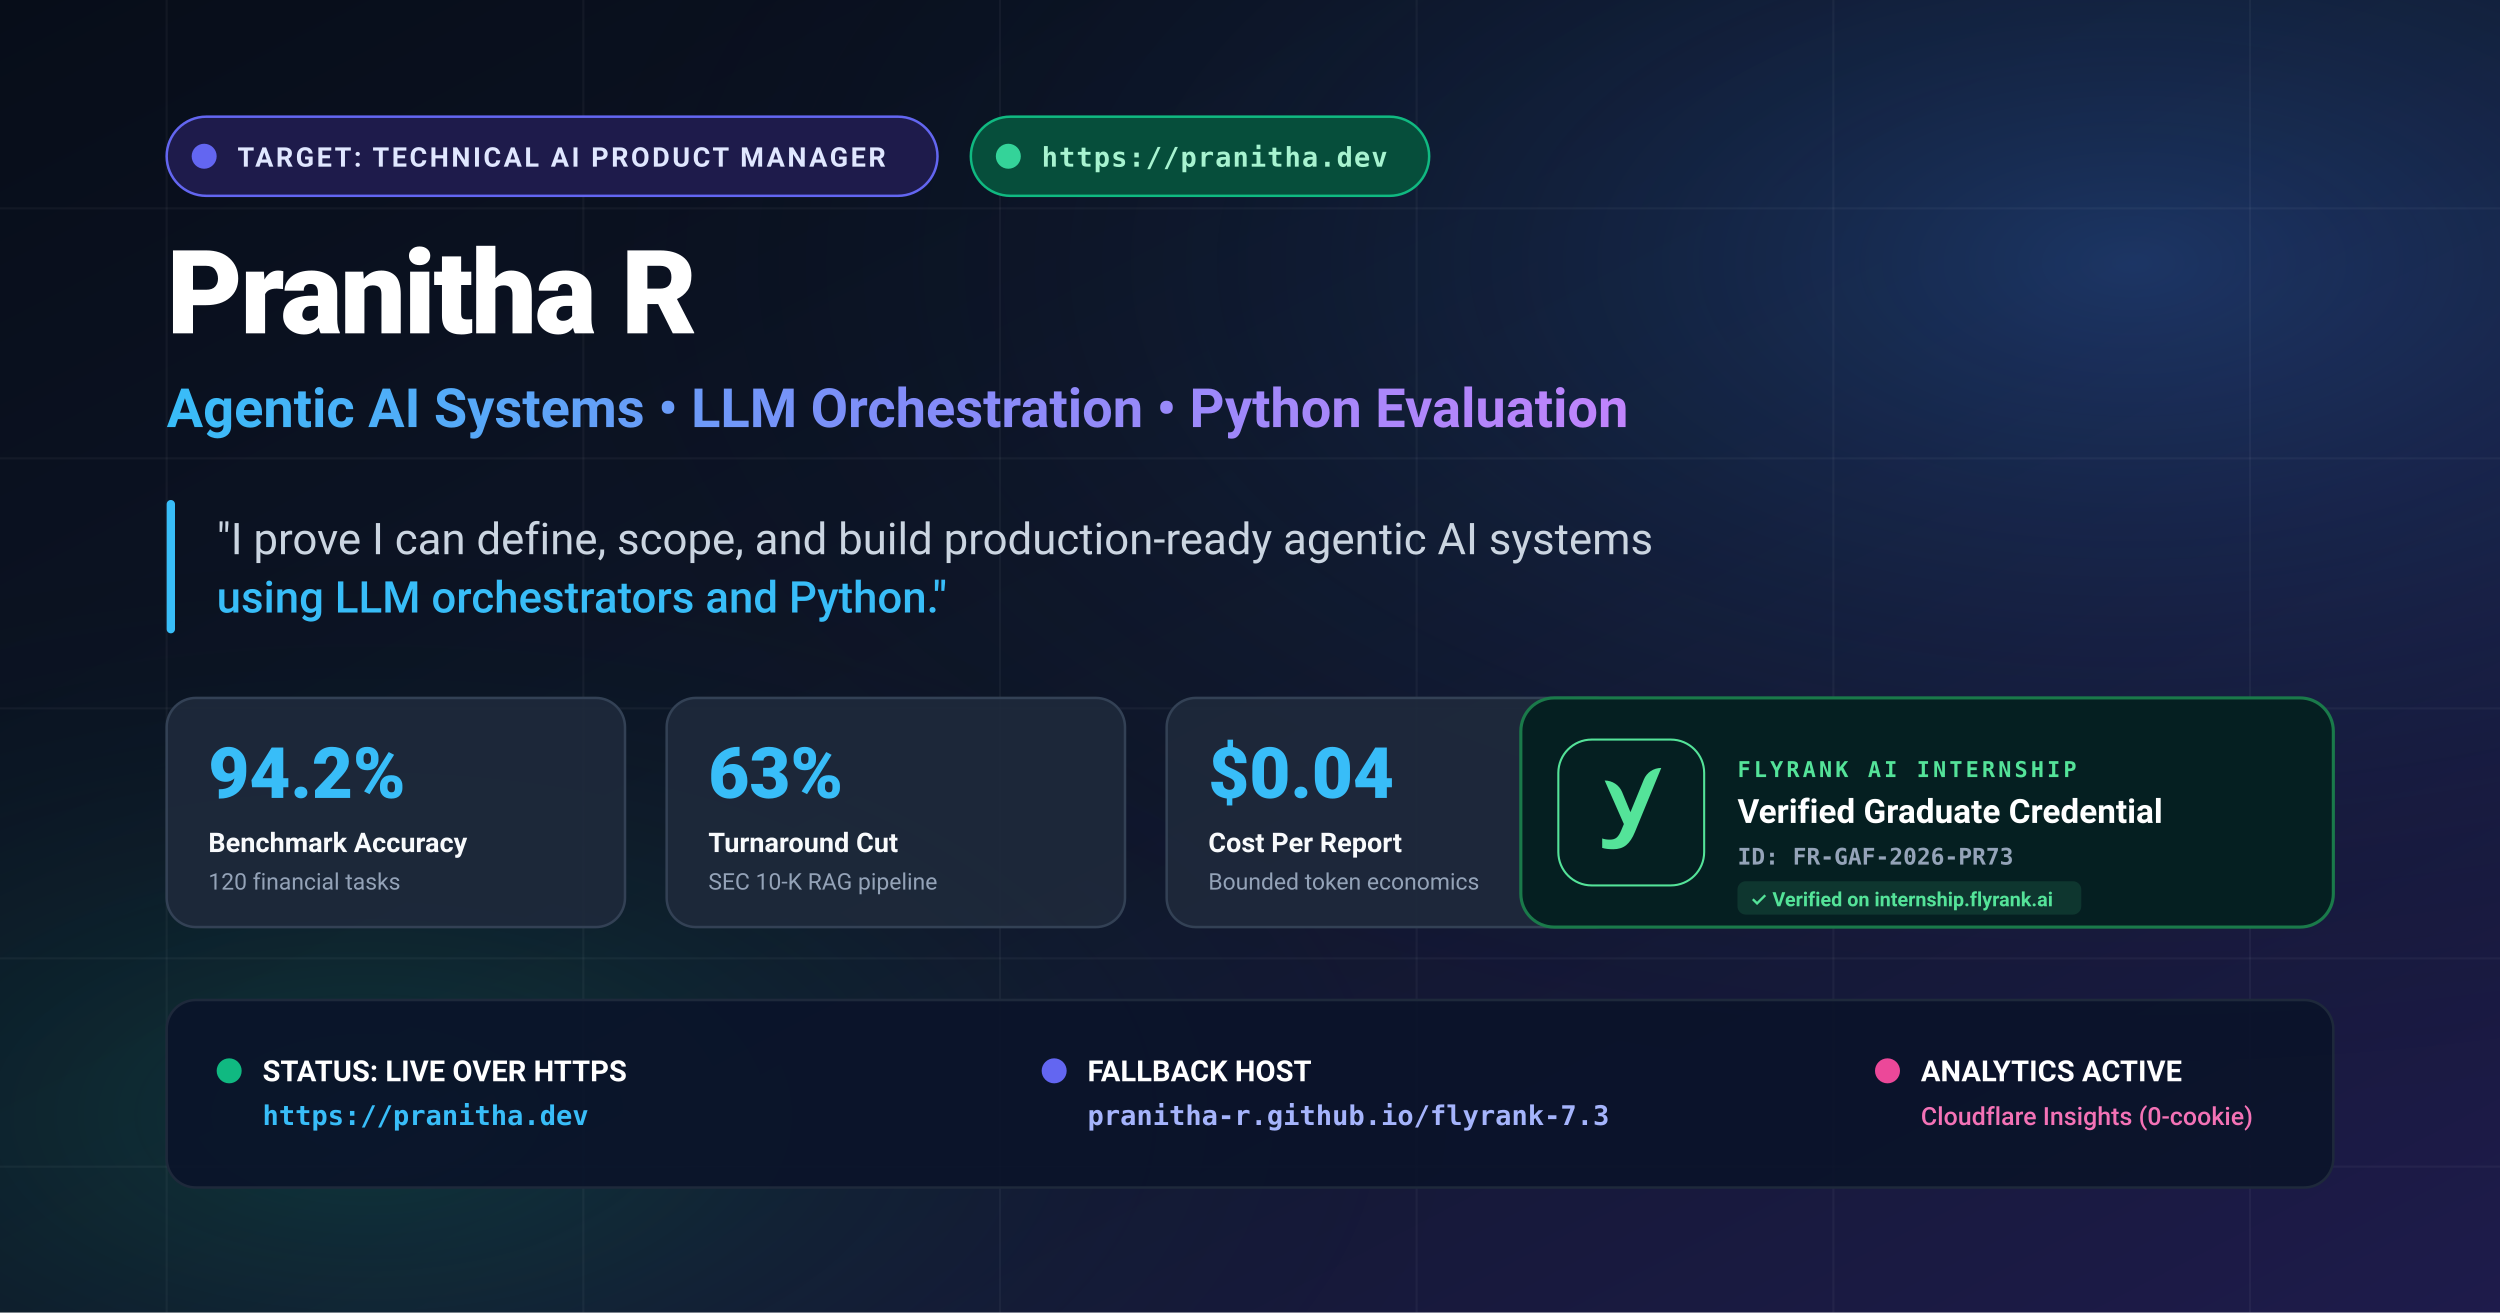
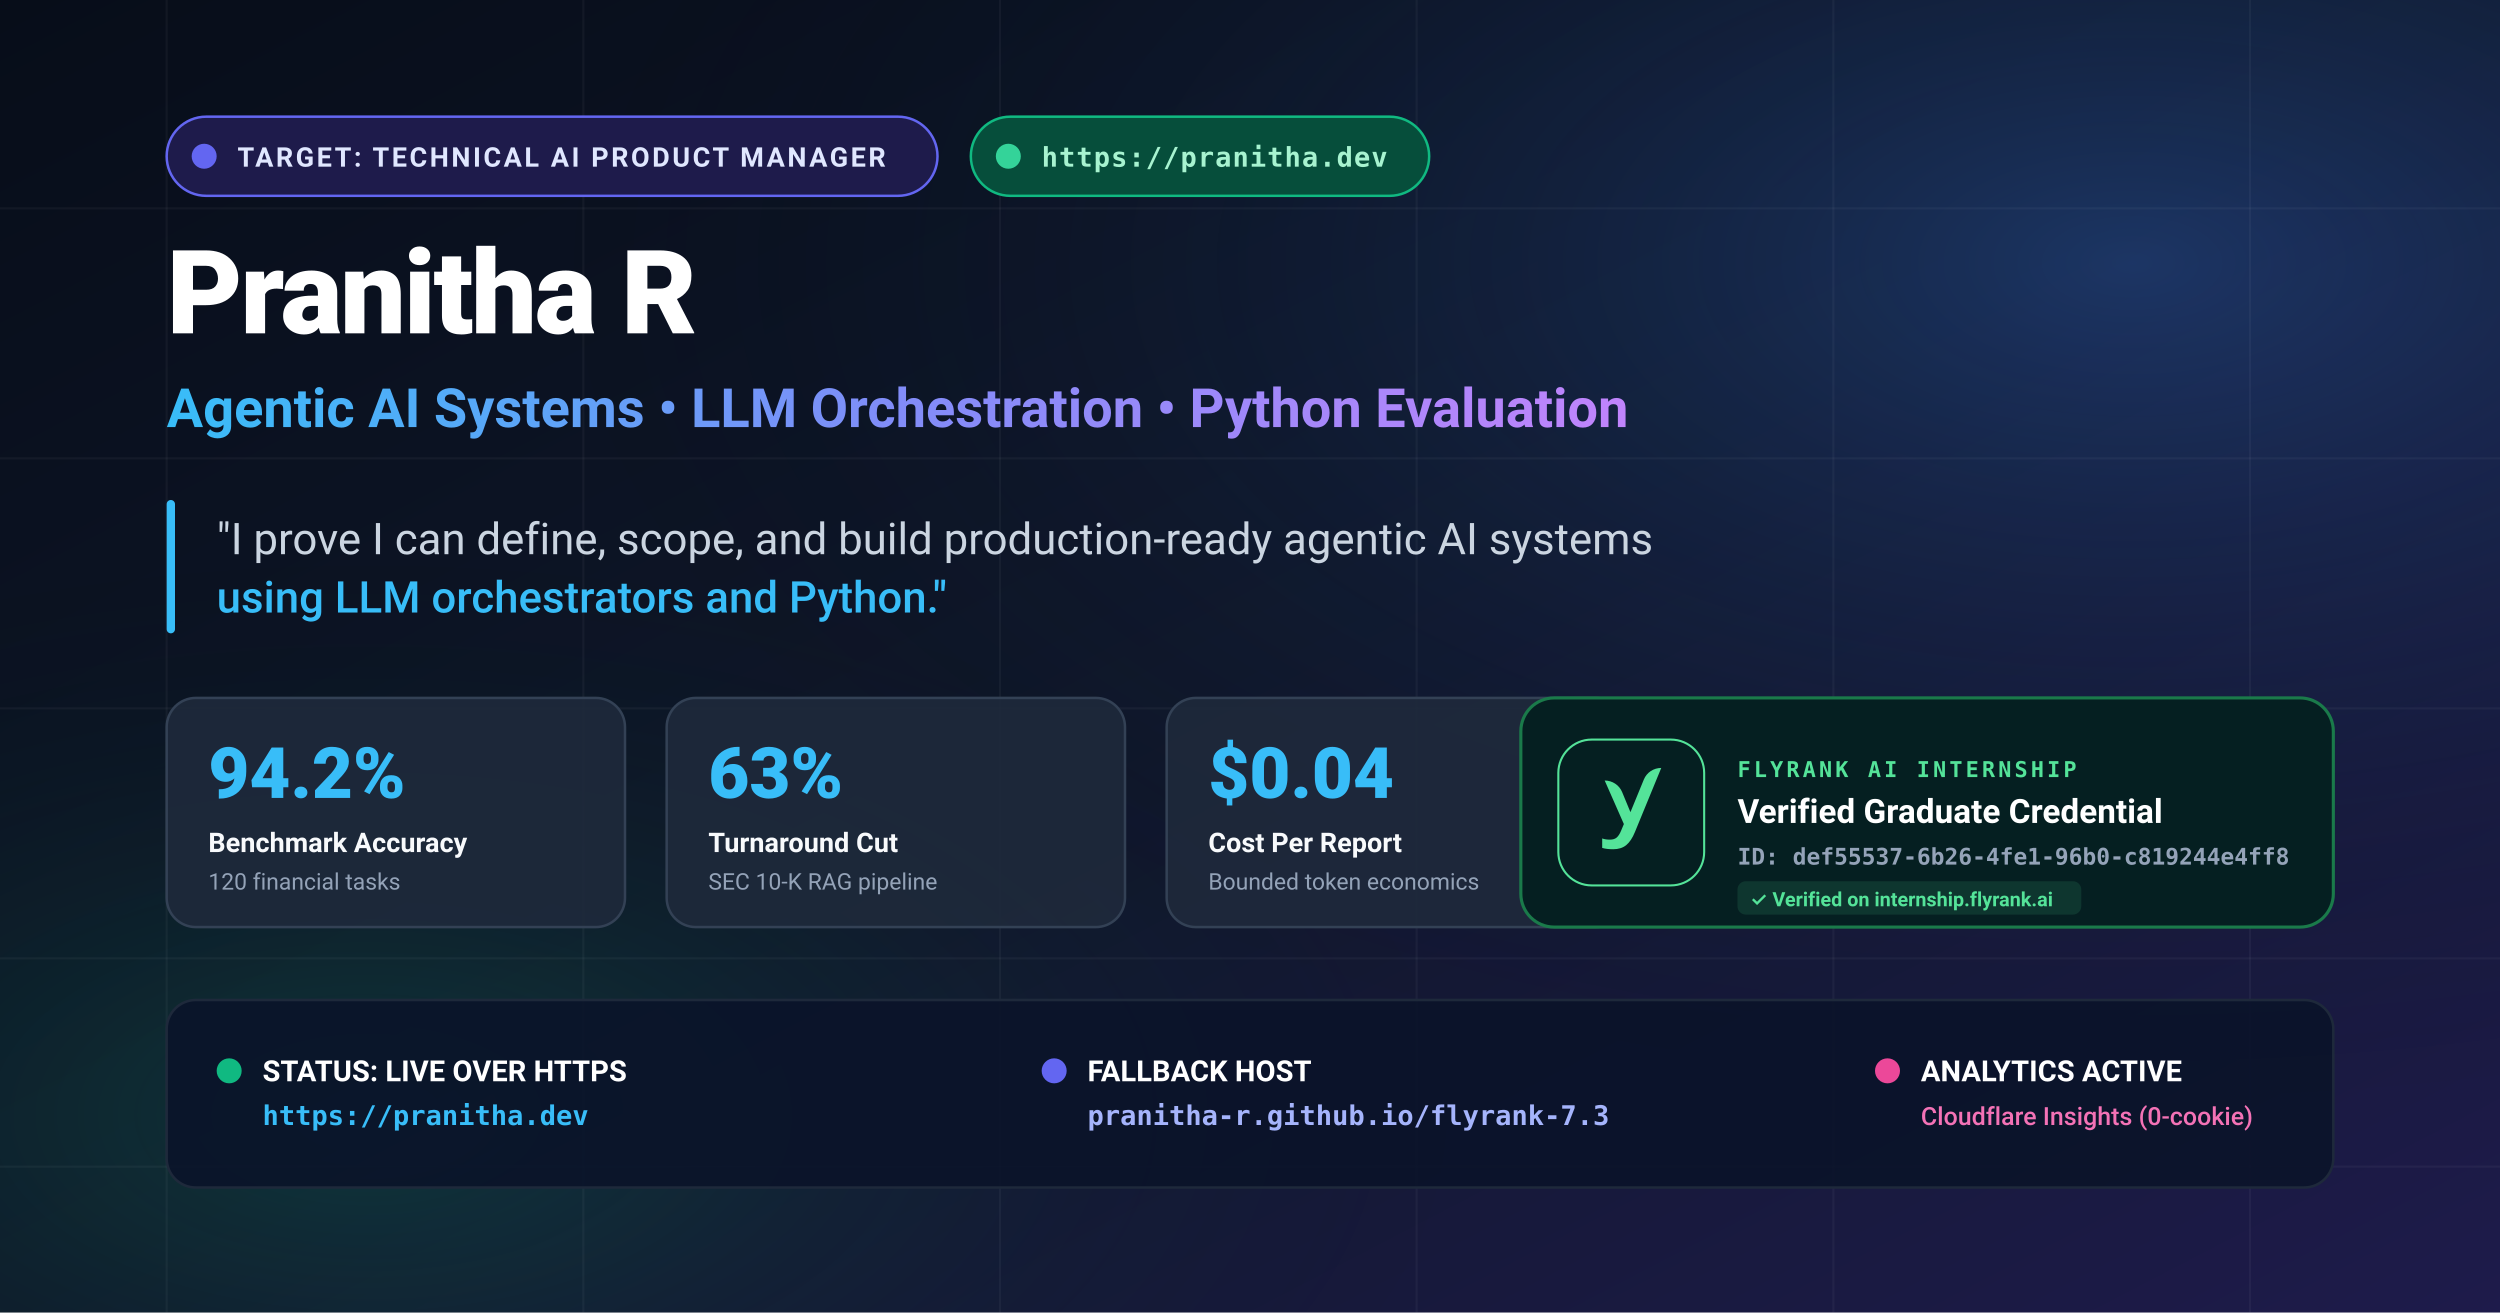
<svg xmlns="http://www.w3.org/2000/svg" viewBox="0 0 1200 630" width="1200" height="630">
  <defs>
    <linearGradient id="bg" x1="0%" y1="0%" x2="100%" y2="100%">
      <stop offset="0%" stop-color="#070d19" />
      <stop offset="50%" stop-color="#0f172a" />
      <stop offset="100%" stop-color="#1e1b4b" />
    </linearGradient>
    <linearGradient id="accent" x1="0%" y1="0%" x2="100%" y2="0%">
      <stop offset="0%" stop-color="#38bdf8" />
      <stop offset="50%" stop-color="#818cf8" />
      <stop offset="100%" stop-color="#c084fc" />
    </linearGradient>
    <radialGradient id="glow" cx="85%" cy="20%" r="65%">
      <stop offset="0%" stop-color="#3b82f6" stop-opacity="0.28" />
      <stop offset="100%" stop-color="#000000" stop-opacity="0" />
    </radialGradient>
    <radialGradient id="badge-glow" cx="15%" cy="85%" r="45%">
      <stop offset="0%" stop-color="#10b981" stop-opacity="0.2" />
      <stop offset="100%" stop-color="#000000" stop-opacity="0" />
    </radialGradient>
  </defs>
  <rect width="1200" height="630" fill="url(#bg)" />
  <rect width="1200" height="630" fill="url(#glow)" />
  <rect width="1200" height="630" fill="url(#badge-glow)" />
  <g stroke="#ffffff" stroke-opacity="0.04" stroke-width="1">
    <line x1="80" y1="0" x2="80" y2="630" />
    <line x1="280" y1="0" x2="280" y2="630" />
    <line x1="480" y1="0" x2="480" y2="630" />
    <line x1="680" y1="0" x2="680" y2="630" />
    <line x1="880" y1="0" x2="880" y2="630" />
    <line x1="1080" y1="0" x2="1080" y2="630" />
    <line x1="0" y1="100" x2="1200" y2="100" />
    <line x1="0" y1="220" x2="1200" y2="220" />
    <line x1="0" y1="340" x2="1200" y2="340" />
    <line x1="0" y1="460" x2="1200" y2="460" />
    <line x1="0" y1="560" x2="1200" y2="560" />
  </g>
  <g transform="translate(80, 56)">
    <rect x="0" y="0" width="370" height="38" rx="19" fill="#1e1b4b" stroke="#6366f1" stroke-width="1.2" />
    <circle cx="18" cy="19" r="6" fill="#6366f1" />
    <text x="34" y="24" font-family="-apple-system, BlinkMacSystemFont, 'Segoe UI', Roboto, sans-serif" font-size="13" font-weight="700" fill="#e0e7ff" letter-spacing="1.2">TARGET: TECHNICAL AI PRODUCT MANAGER</text>
    <rect x="386" y="0" width="220" height="38" rx="19" fill="#064e3b" stroke="#10b981" stroke-width="1.2" />
    <circle cx="404" cy="19" r="6" fill="#34d399" />
    <text x="420" y="24" font-family="ui-monospace, monospace" font-size="13" font-weight="700" fill="#a7f3d0" letter-spacing="0.5">https://pranitha.dev</text>
  </g>
  <text x="80" y="160" font-family="-apple-system, BlinkMacSystemFont, 'Segoe UI', Roboto, sans-serif" font-size="56" font-weight="900" fill="#ffffff" letter-spacing="-0.02em">Pranitha R</text>
  <text x="80" y="205" font-family="-apple-system, BlinkMacSystemFont, 'Segoe UI', Roboto, sans-serif" font-size="26" font-weight="600" fill="url(#accent)">Agentic AI Systems • LLM Orchestration • Python Evaluation</text>
  <g transform="translate(80, 240)">
    <rect x="0" y="0" width="4" height="64" fill="#38bdf8" rx="2" />
    <text x="24" y="26" font-family="-apple-system, BlinkMacSystemFont, 'Segoe UI', Roboto, sans-serif" font-size="21" font-weight="400" fill="#cbd5e1">
      "I prove I can define, scope, and build production-ready agentic AI systems
    </text>
    <text x="24" y="54" font-family="-apple-system, BlinkMacSystemFont, 'Segoe UI', Roboto, sans-serif" font-size="21" font-weight="500" fill="#38bdf8">
      using LLM orchestrators and Python."
    </text>
  </g>
  <g transform="translate(80, 335)">
    <rect x="0" y="0" width="220" height="110" rx="14" fill="#1e293b" fill-opacity="0.9" stroke="#334155" stroke-width="1.2" />
    <text x="20" y="48" font-family="-apple-system, BlinkMacSystemFont, 'Segoe UI', Roboto, sans-serif" font-size="34" font-weight="800" fill="#38bdf8">94.2%</text>
    <text x="20" y="74" font-family="-apple-system, BlinkMacSystemFont, 'Segoe UI', Roboto, sans-serif" font-size="13" font-weight="600" fill="#f8fafc">Benchmark Accuracy</text>
    <text x="20" y="92" font-family="-apple-system, BlinkMacSystemFont, 'Segoe UI', Roboto, sans-serif" font-size="11" fill="#94a3b8">120 financial tasks</text>
    <rect x="240" y="0" width="220" height="110" rx="14" fill="#1e293b" fill-opacity="0.9" stroke="#334155" stroke-width="1.2" />
    <text x="260" y="48" font-family="-apple-system, BlinkMacSystemFont, 'Segoe UI', Roboto, sans-serif" font-size="34" font-weight="800" fill="#38bdf8">63%</text>
    <text x="260" y="74" font-family="-apple-system, BlinkMacSystemFont, 'Segoe UI', Roboto, sans-serif" font-size="13" font-weight="600" fill="#f8fafc">Turnaround Cut</text>
    <text x="260" y="92" font-family="-apple-system, BlinkMacSystemFont, 'Segoe UI', Roboto, sans-serif" font-size="11" fill="#94a3b8">SEC 10-K RAG pipeline</text>
    <rect x="480" y="0" width="220" height="110" rx="14" fill="#1e293b" fill-opacity="0.9" stroke="#334155" stroke-width="1.2" />
    <text x="500" y="48" font-family="-apple-system, BlinkMacSystemFont, 'Segoe UI', Roboto, sans-serif" font-size="34" font-weight="800" fill="#38bdf8">$0.04</text>
    <text x="500" y="74" font-family="-apple-system, BlinkMacSystemFont, 'Segoe UI', Roboto, sans-serif" font-size="13" font-weight="600" fill="#f8fafc">Cost Per Report</text>
    <text x="500" y="92" font-family="-apple-system, BlinkMacSystemFont, 'Segoe UI', Roboto, sans-serif" font-size="11" fill="#94a3b8">Bounded token economics</text>
  </g>
  <g transform="translate(730, 335)">
    <rect x="0" y="0" width="390" height="110" rx="16" fill="#051f21" stroke="#1a7a4a" stroke-width="1.5" />
    <g transform="translate(18, 20)">
      <rect width="70" height="70" rx="16" fill="#051F21" stroke="#54e399" stroke-width="1" />
      <path d="M28.235 74.22V67.904C29.642 68.437 31.372 68.706 33.431 68.706C35.324 68.706 36.815 68.24 37.898 67.308C38.98 66.376 39.957 64.87 40.822 62.792L42.689 58.314L29.898 29.288C35.004 29.288 39.603 32.331 41.529 36.989L47.075 50.398L56.013 28.604C57.922 23.945 62.517 20.894 67.619 20.894L50.08 63.594C48.456 67.593 46.52 70.51 44.274 72.348C42.028 74.187 39.117 75.106 35.545 75.106C32.621 75.106 30.188 74.812 28.235 74.224V74.22Z" fill="#54E399" transform="scale(0.72) translate(1, -2)" />
    </g>
    <text x="104" y="38" font-family="ui-monospace, monospace" font-size="10.5" font-weight="700" fill="#54e399" letter-spacing="1.5">FLYRANK AI INTERNSHIP</text>
    <text x="104" y="60" font-family="-apple-system, BlinkMacSystemFont, 'Segoe UI', Roboto, sans-serif" font-size="16" font-weight="700" fill="#ffffff">Verified Graduate Credential</text>
-     <text x="104" y="80" font-family="ui-monospace, monospace" font-size="11" font-weight="600" fill="#94a3b8">ID: FR-GAF-2026-PR73</text>
+     <text x="104" y="80" font-family="ui-monospace, monospace" font-size="11" font-weight="600" fill="#94a3b8">ID: def55537-6b26-4fe1-96b0-c819244e4ff8</text>
    <rect x="104" y="88" width="165" height="16" rx="4" fill="rgba(84,227,153,0.12)" />
    <text x="110" y="100" font-family="-apple-system, BlinkMacSystemFont, 'Segoe UI', Roboto, sans-serif" font-size="9.5" font-weight="600" fill="#54e399">✓ Verified on internship.flyrank.ai</text>
  </g>
  <g transform="translate(80, 480)">
    <rect x="0" y="0" width="1040" height="90" rx="14" fill="#0b1329" fill-opacity="0.9" stroke="#1e293b" stroke-width="1.2" />
    <g transform="translate(24, 28)">
      <circle cx="6" cy="6" r="6" fill="#10b981" />
      <text x="22" y="11" font-family="-apple-system, BlinkMacSystemFont, 'Segoe UI', Roboto, sans-serif" font-size="14" font-weight="700" fill="#ffffff">STATUS: LIVE OVER HTTPS</text>
      <text x="22" y="32" font-family="ui-monospace, monospace" font-size="13" font-weight="600" fill="#38bdf8">https://pranitha.dev</text>
    </g>
    <g transform="translate(420, 28)">
      <circle cx="6" cy="6" r="6" fill="#6366f1" />
      <text x="22" y="11" font-family="-apple-system, BlinkMacSystemFont, 'Segoe UI', Roboto, sans-serif" font-size="14" font-weight="700" fill="#ffffff">FALLBACK HOST</text>
      <text x="22" y="32" font-family="ui-monospace, monospace" font-size="13" font-weight="600" fill="#a5b4fc">pranitha-r.github.io/flyrank-7.3</text>
    </g>
    <g transform="translate(820, 28)">
      <circle cx="6" cy="6" r="6" fill="#ec4899" />
      <text x="22" y="11" font-family="-apple-system, BlinkMacSystemFont, 'Segoe UI', Roboto, sans-serif" font-size="14" font-weight="700" fill="#ffffff">ANALYTICS ACTIVE</text>
      <text x="22" y="32" font-family="-apple-system, BlinkMacSystemFont, 'Segoe UI', Roboto, sans-serif" font-size="12" font-weight="500" fill="#f472b6">Cloudflare Insights (0-cookie)</text>
    </g>
  </g>
</svg>
